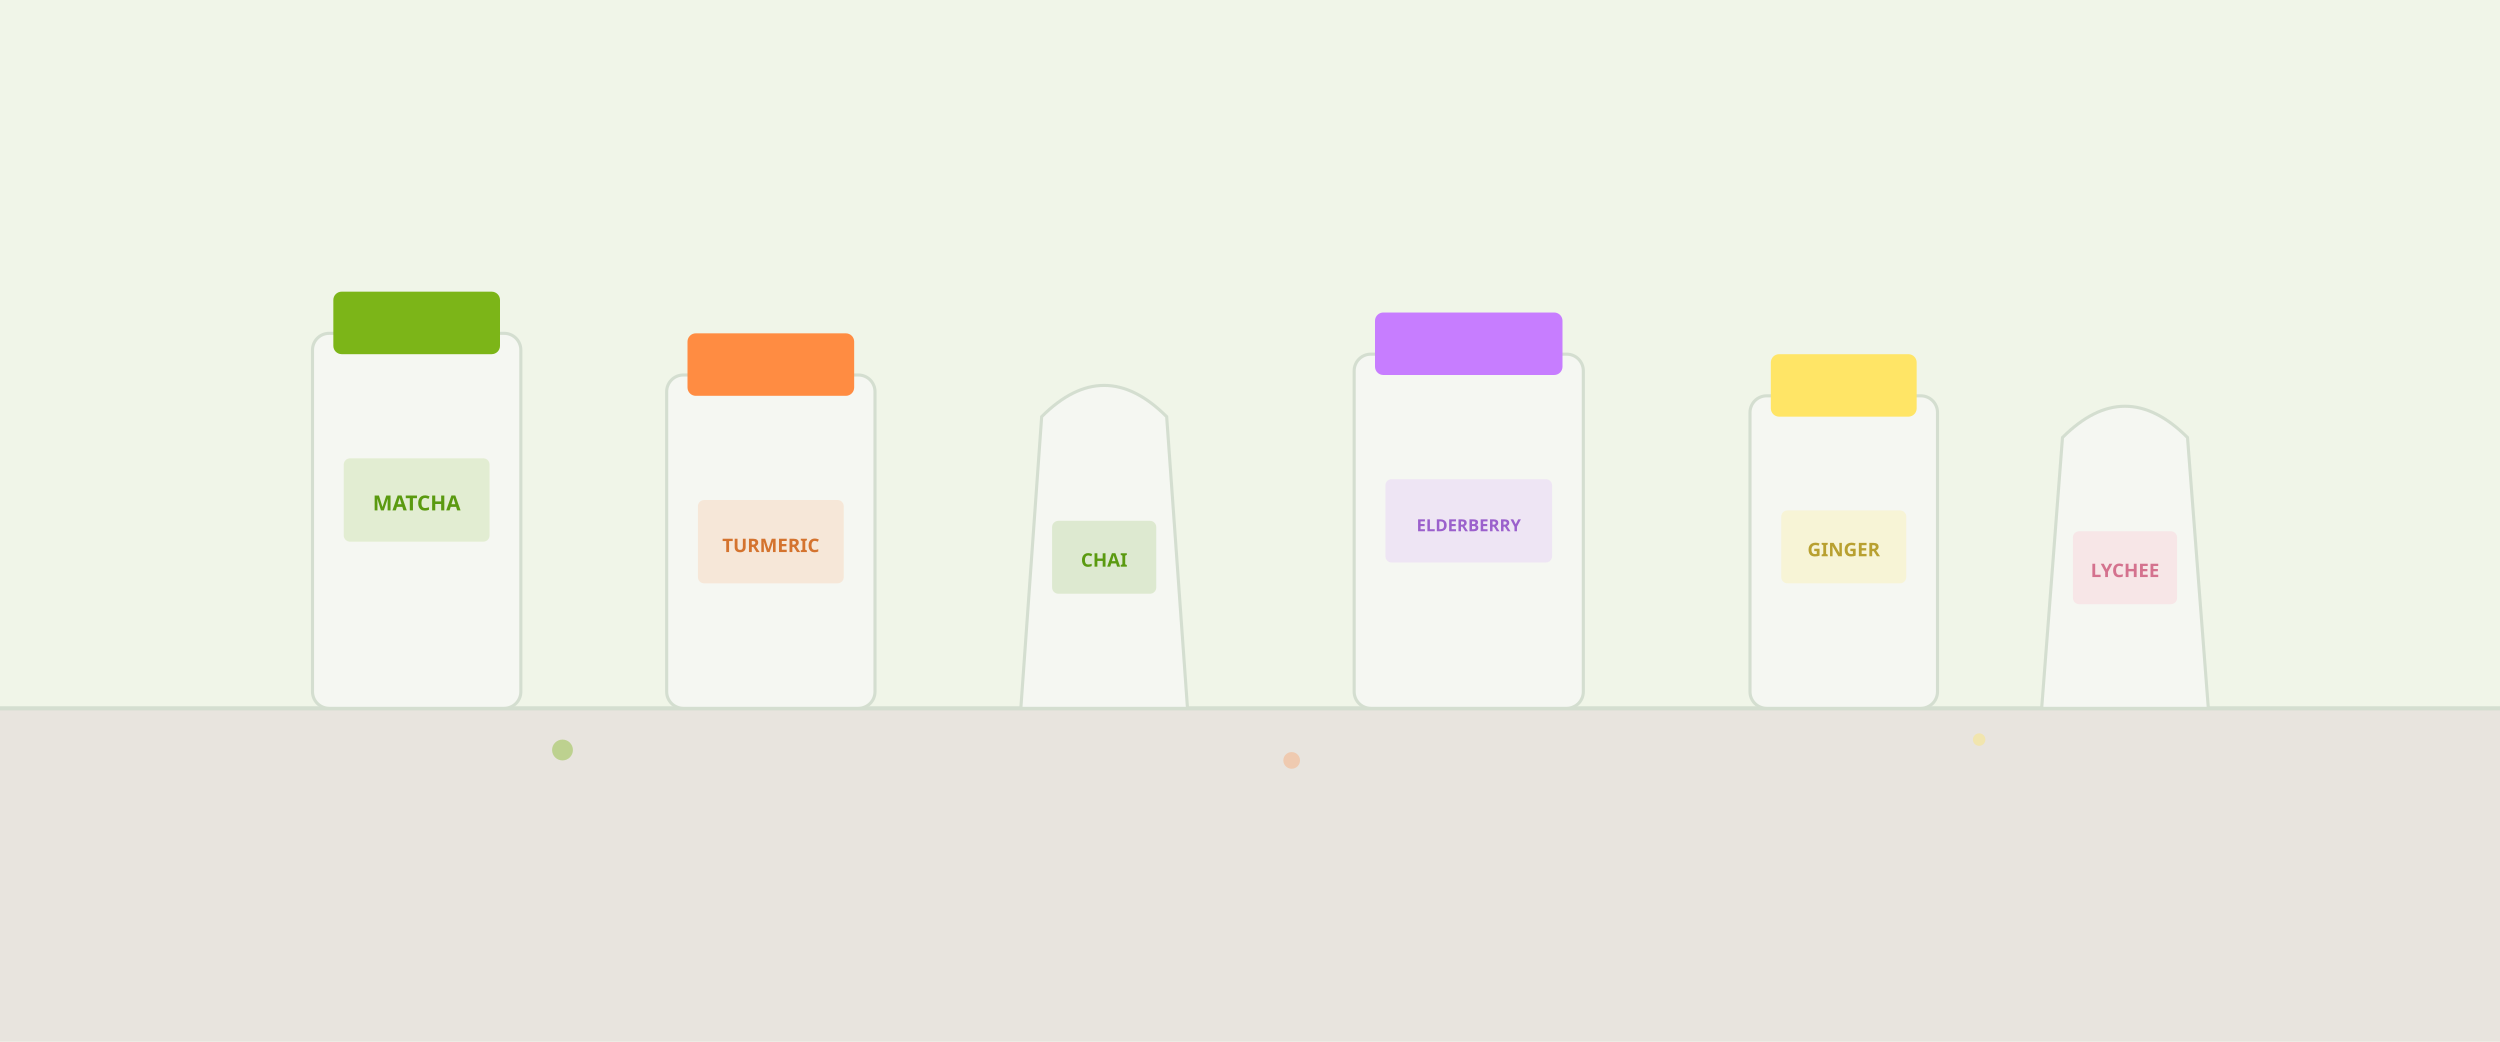
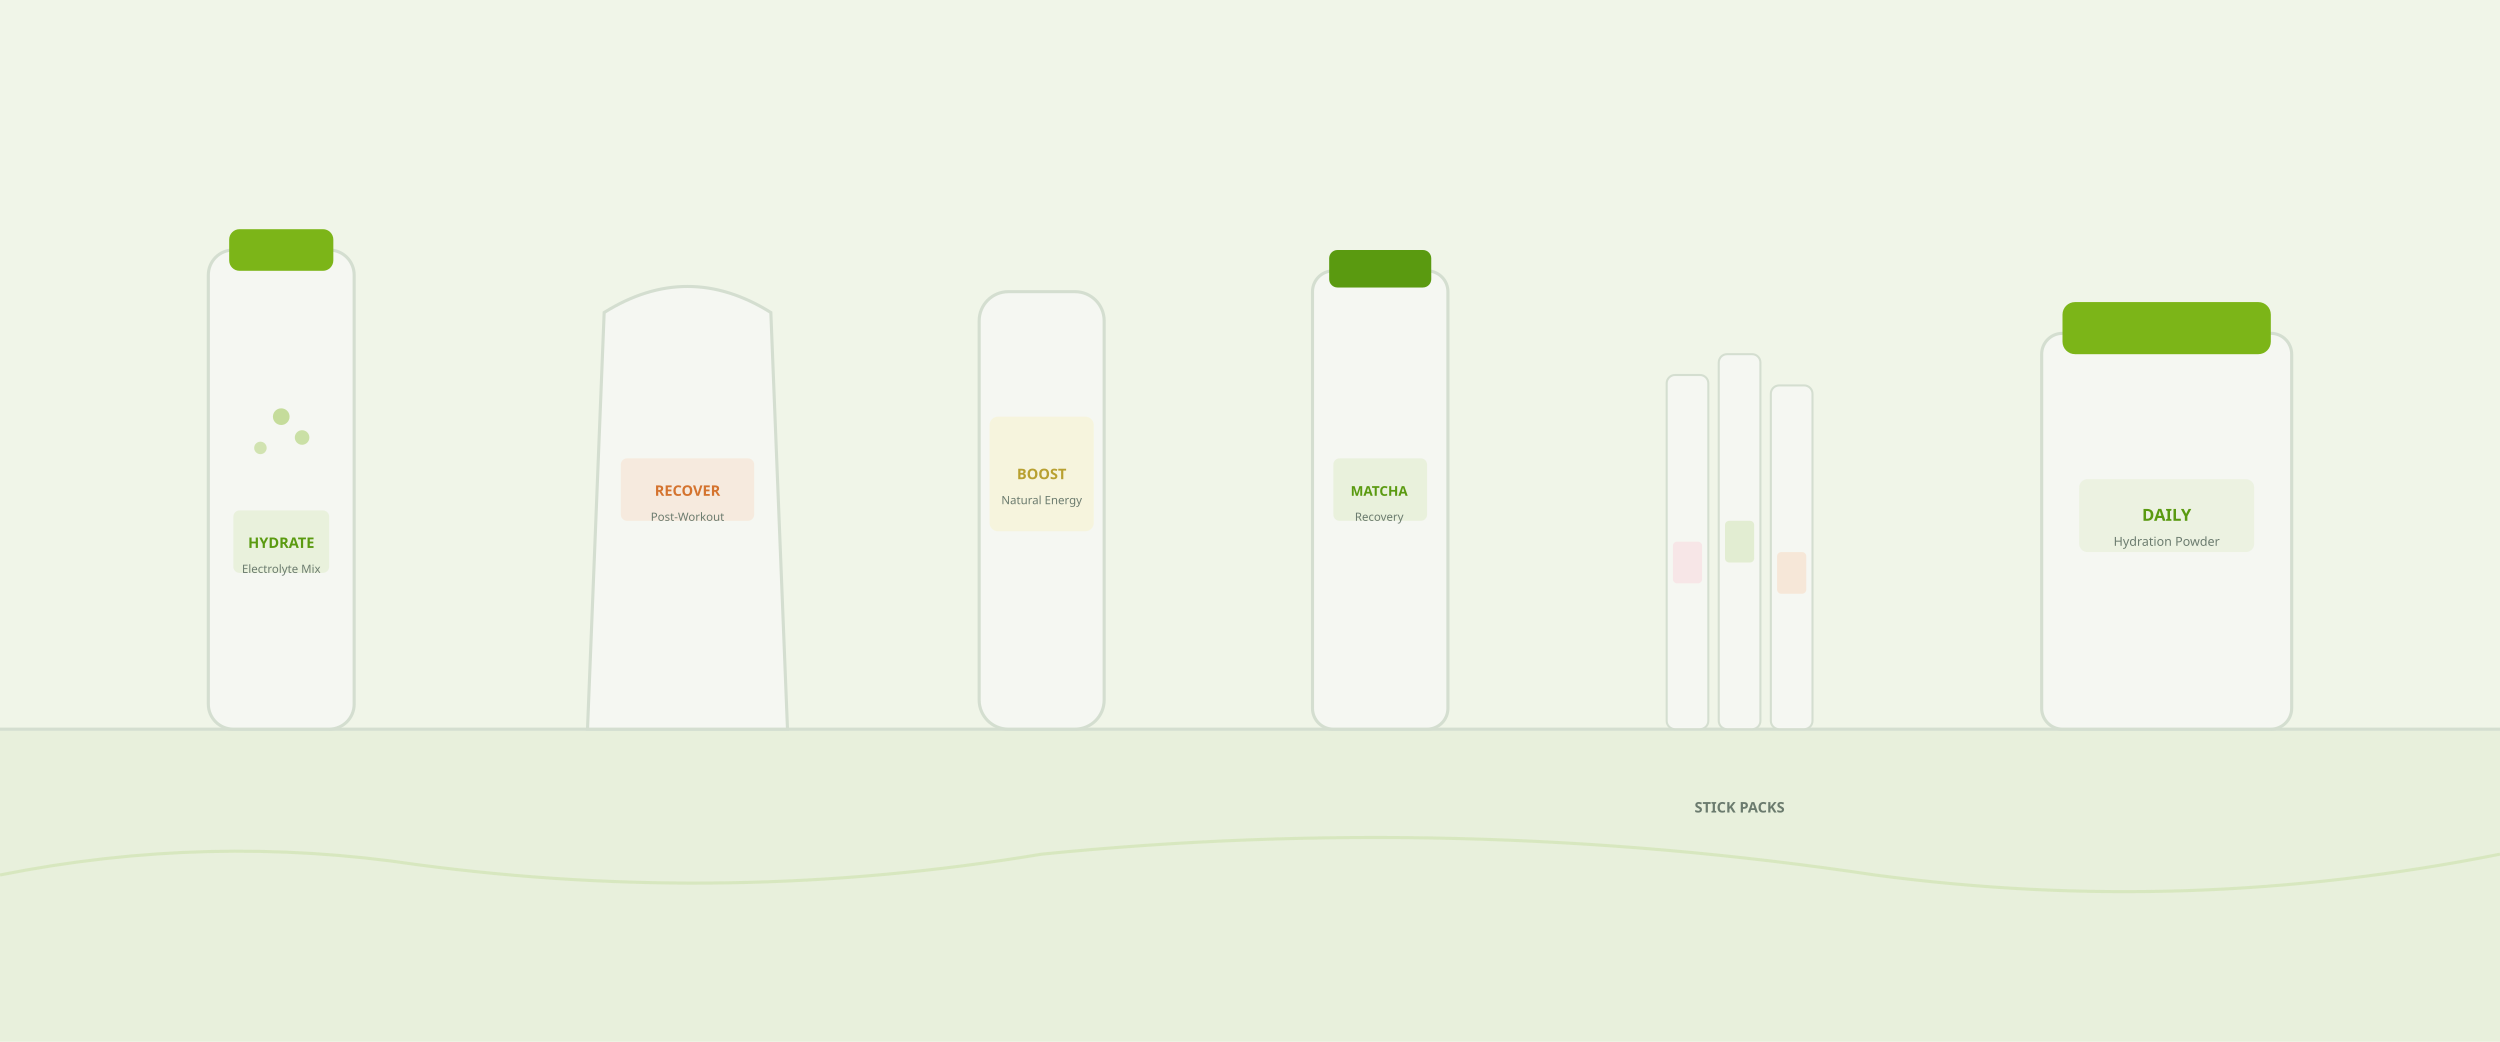
<svg xmlns="http://www.w3.org/2000/svg" viewBox="0 0 1200 500" fill="none">
  <rect width="1200" height="500" fill="#F0F5E8" />
-   <rect y="340" width="1200" height="160" fill="#E8E4DE" rx="0" />
-   <line x1="0" y1="340" x2="1200" y2="340" stroke="#D4DED0" stroke-width="2" />
-   <rect x="150" y="160" width="100" height="180" rx="8" fill="#F5F7F2" stroke="#D4DED0" stroke-width="1.5" />
-   <rect x="160" y="140" width="80" height="30" rx="4" fill="#7CB518" />
-   <rect x="165" y="220" width="70" height="40" rx="3" fill="#7CB518" opacity="0.15" />
-   <text x="200" y="245" font-family="sans-serif" font-size="10" font-weight="600" fill="#5A9A10" text-anchor="middle">MATCHA</text>
-   <rect x="320" y="180" width="100" height="160" rx="8" fill="#F5F7F2" stroke="#D4DED0" stroke-width="1.5" />
-   <rect x="330" y="160" width="80" height="30" rx="4" fill="#FF8C42" />
-   <rect x="335" y="240" width="70" height="40" rx="3" fill="#FF8C42" opacity="0.15" />
-   <text x="370" y="265" font-family="sans-serif" font-size="9" font-weight="600" fill="#D4732E" text-anchor="middle">TURMERIC</text>
-   <path d="M500 200 Q530 170 560 200 L570 340 L490 340z" fill="#F5F7F2" stroke="#D4DED0" stroke-width="1.5" />
-   <rect x="505" y="250" width="50" height="35" rx="3" fill="#5A9A10" opacity="0.15" />
-   <text x="530" y="272" font-family="sans-serif" font-size="9" font-weight="600" fill="#5A9A10" text-anchor="middle">CHAI</text>
-   <rect x="650" y="170" width="110" height="170" rx="8" fill="#F5F7F2" stroke="#D4DED0" stroke-width="1.5" />
-   <rect x="660" y="150" width="90" height="30" rx="4" fill="#C77DFF" />
-   <rect x="665" y="230" width="80" height="40" rx="3" fill="#C77DFF" opacity="0.15" />
-   <text x="705" y="255" font-family="sans-serif" font-size="8" font-weight="600" fill="#9B60CC" text-anchor="middle">ELDERBERRY</text>
-   <rect x="840" y="190" width="90" height="150" rx="8" fill="#F5F7F2" stroke="#D4DED0" stroke-width="1.5" />
-   <rect x="850" y="170" width="70" height="30" rx="4" fill="#FFE566" />
-   <rect x="855" y="245" width="60" height="35" rx="3" fill="#FFE566" opacity="0.2" />
-   <text x="885" y="267" font-family="sans-serif" font-size="9" font-weight="600" fill="#B8A030" text-anchor="middle">GINGER</text>
-   <path d="M990 210 Q1020 180 1050 210 L1060 340 L980 340z" fill="#F5F7F2" stroke="#D4DED0" stroke-width="1.5" />
-   <rect x="995" y="255" width="50" height="35" rx="3" fill="#FF9EBA" opacity="0.2" />
-   <text x="1020" y="277" font-family="sans-serif" font-size="9" font-weight="600" fill="#D4728E" text-anchor="middle">LYCHEE</text>
-   <circle cx="270" cy="360" r="5" fill="#7CB518" opacity="0.4" />
-   <circle cx="620" cy="365" r="4" fill="#FF8C42" opacity="0.3" />
-   <circle cx="950" cy="355" r="3" fill="#FFE566" opacity="0.4" />
+   <rect y="350" width="1200" height="150" fill="#E8F0DC" />
+   <line x1="0" y1="350" x2="1200" y2="350" stroke="#D4DED0" stroke-width="1.5" />
+   <rect x="100" y="120" width="70" height="230" rx="12" fill="#F5F7F2" stroke="#D4DED0" stroke-width="1.5" />
+   <rect x="110" y="110" width="50" height="20" rx="5" fill="#7CB518" />
+   <circle cx="135" cy="200" r="4" fill="#7CB518" opacity="0.4" />
+   <circle cx="125" cy="215" r="3" fill="#7CB518" opacity="0.3" />
+   <circle cx="145" cy="210" r="3.5" fill="#7CB518" opacity="0.35" />
+   <rect x="112" y="245" width="46" height="30" rx="3" fill="#7CB518" opacity="0.1" />
+   <text x="135" y="263" font-family="sans-serif" font-size="7" font-weight="600" fill="#5A9A10" text-anchor="middle">HYDRATE</text>
+   <text x="135" y="275" font-family="sans-serif" font-size="5.5" fill="#6B7B6E" text-anchor="middle">Electrolyte Mix</text>
+   <path d="M290 150 Q330 125 370 150 L378 350 L282 350z" fill="#F5F7F2" stroke="#D4DED0" stroke-width="1.5" />
+   <rect x="298" y="220" width="64" height="30" rx="3" fill="#FF8C42" opacity="0.12" />
+   <text x="330" y="238" font-family="sans-serif" font-size="7" font-weight="600" fill="#D4732E" text-anchor="middle">RECOVER</text>
+   <text x="330" y="250" font-family="sans-serif" font-size="5.5" fill="#6B7B6E" text-anchor="middle">Post-Workout</text>
+   <rect x="470" y="140" width="60" height="210" rx="14" fill="#F5F7F2" stroke="#D4DED0" stroke-width="1.5" />
+   <rect x="475" y="200" width="50" height="55" rx="4" fill="#FFE566" opacity="0.15" />
+   <text x="500" y="230" font-family="sans-serif" font-size="7" font-weight="600" fill="#B8A030" text-anchor="middle">BOOST</text>
+   <text x="500" y="242" font-family="sans-serif" font-size="5.5" fill="#6B7B6E" text-anchor="middle">Natural Energy</text>
+   <rect x="630" y="130" width="65" height="220" rx="10" fill="#F5F7F2" stroke="#D4DED0" stroke-width="1.5" />
+   <rect x="638" y="120" width="49" height="18" rx="4" fill="#5A9A10" />
+   <rect x="640" y="220" width="45" height="30" rx="3" fill="#7CB518" opacity="0.1" />
+   <text x="662" y="238" font-family="sans-serif" font-size="6.5" font-weight="600" fill="#5A9A10" text-anchor="middle">MATCHA</text>
+   <text x="662" y="250" font-family="sans-serif" font-size="5.5" fill="#6B7B6E" text-anchor="middle">Recovery</text>
+   <rect x="800" y="180" width="20" height="170" rx="4" fill="#F5F7F2" stroke="#D4DED0" stroke-width="1" />
+   <rect x="825" y="170" width="20" height="180" rx="4" fill="#F5F7F2" stroke="#D4DED0" stroke-width="1" />
+   <rect x="850" y="185" width="20" height="165" rx="4" fill="#F5F7F2" stroke="#D4DED0" stroke-width="1" />
+   <rect x="803" y="260" width="14" height="20" rx="2" fill="#FF9EBA" opacity="0.2" />
+   <rect x="828" y="250" width="14" height="20" rx="2" fill="#7CB518" opacity="0.15" />
+   <rect x="853" y="265" width="14" height="20" rx="2" fill="#FF8C42" opacity="0.15" />
+   <text x="835" y="390" font-family="sans-serif" font-size="7" font-weight="600" fill="#6B7B6E" text-anchor="middle">STICK PACKS</text>
+   <rect x="980" y="160" width="120" height="190" rx="10" fill="#F5F7F2" stroke="#D4DED0" stroke-width="1.5" />
+   <rect x="990" y="145" width="100" height="25" rx="6" fill="#7CB518" />
+   <rect x="998" y="230" width="84" height="35" rx="4" fill="#7CB518" opacity="0.08" />
+   <text x="1040" y="250" font-family="sans-serif" font-size="8" font-weight="600" fill="#5A9A10" text-anchor="middle">DAILY</text>
+   <text x="1040" y="262" font-family="sans-serif" font-size="6" fill="#6B7B6E" text-anchor="middle">Hydration Powder</text>
+   <path d="M0 420 Q100 400 200 415 Q350 435 500 410 Q700 390 900 420 Q1050 440 1200 410" stroke="#7CB518" stroke-width="1.5" fill="none" opacity="0.15" />
</svg>
